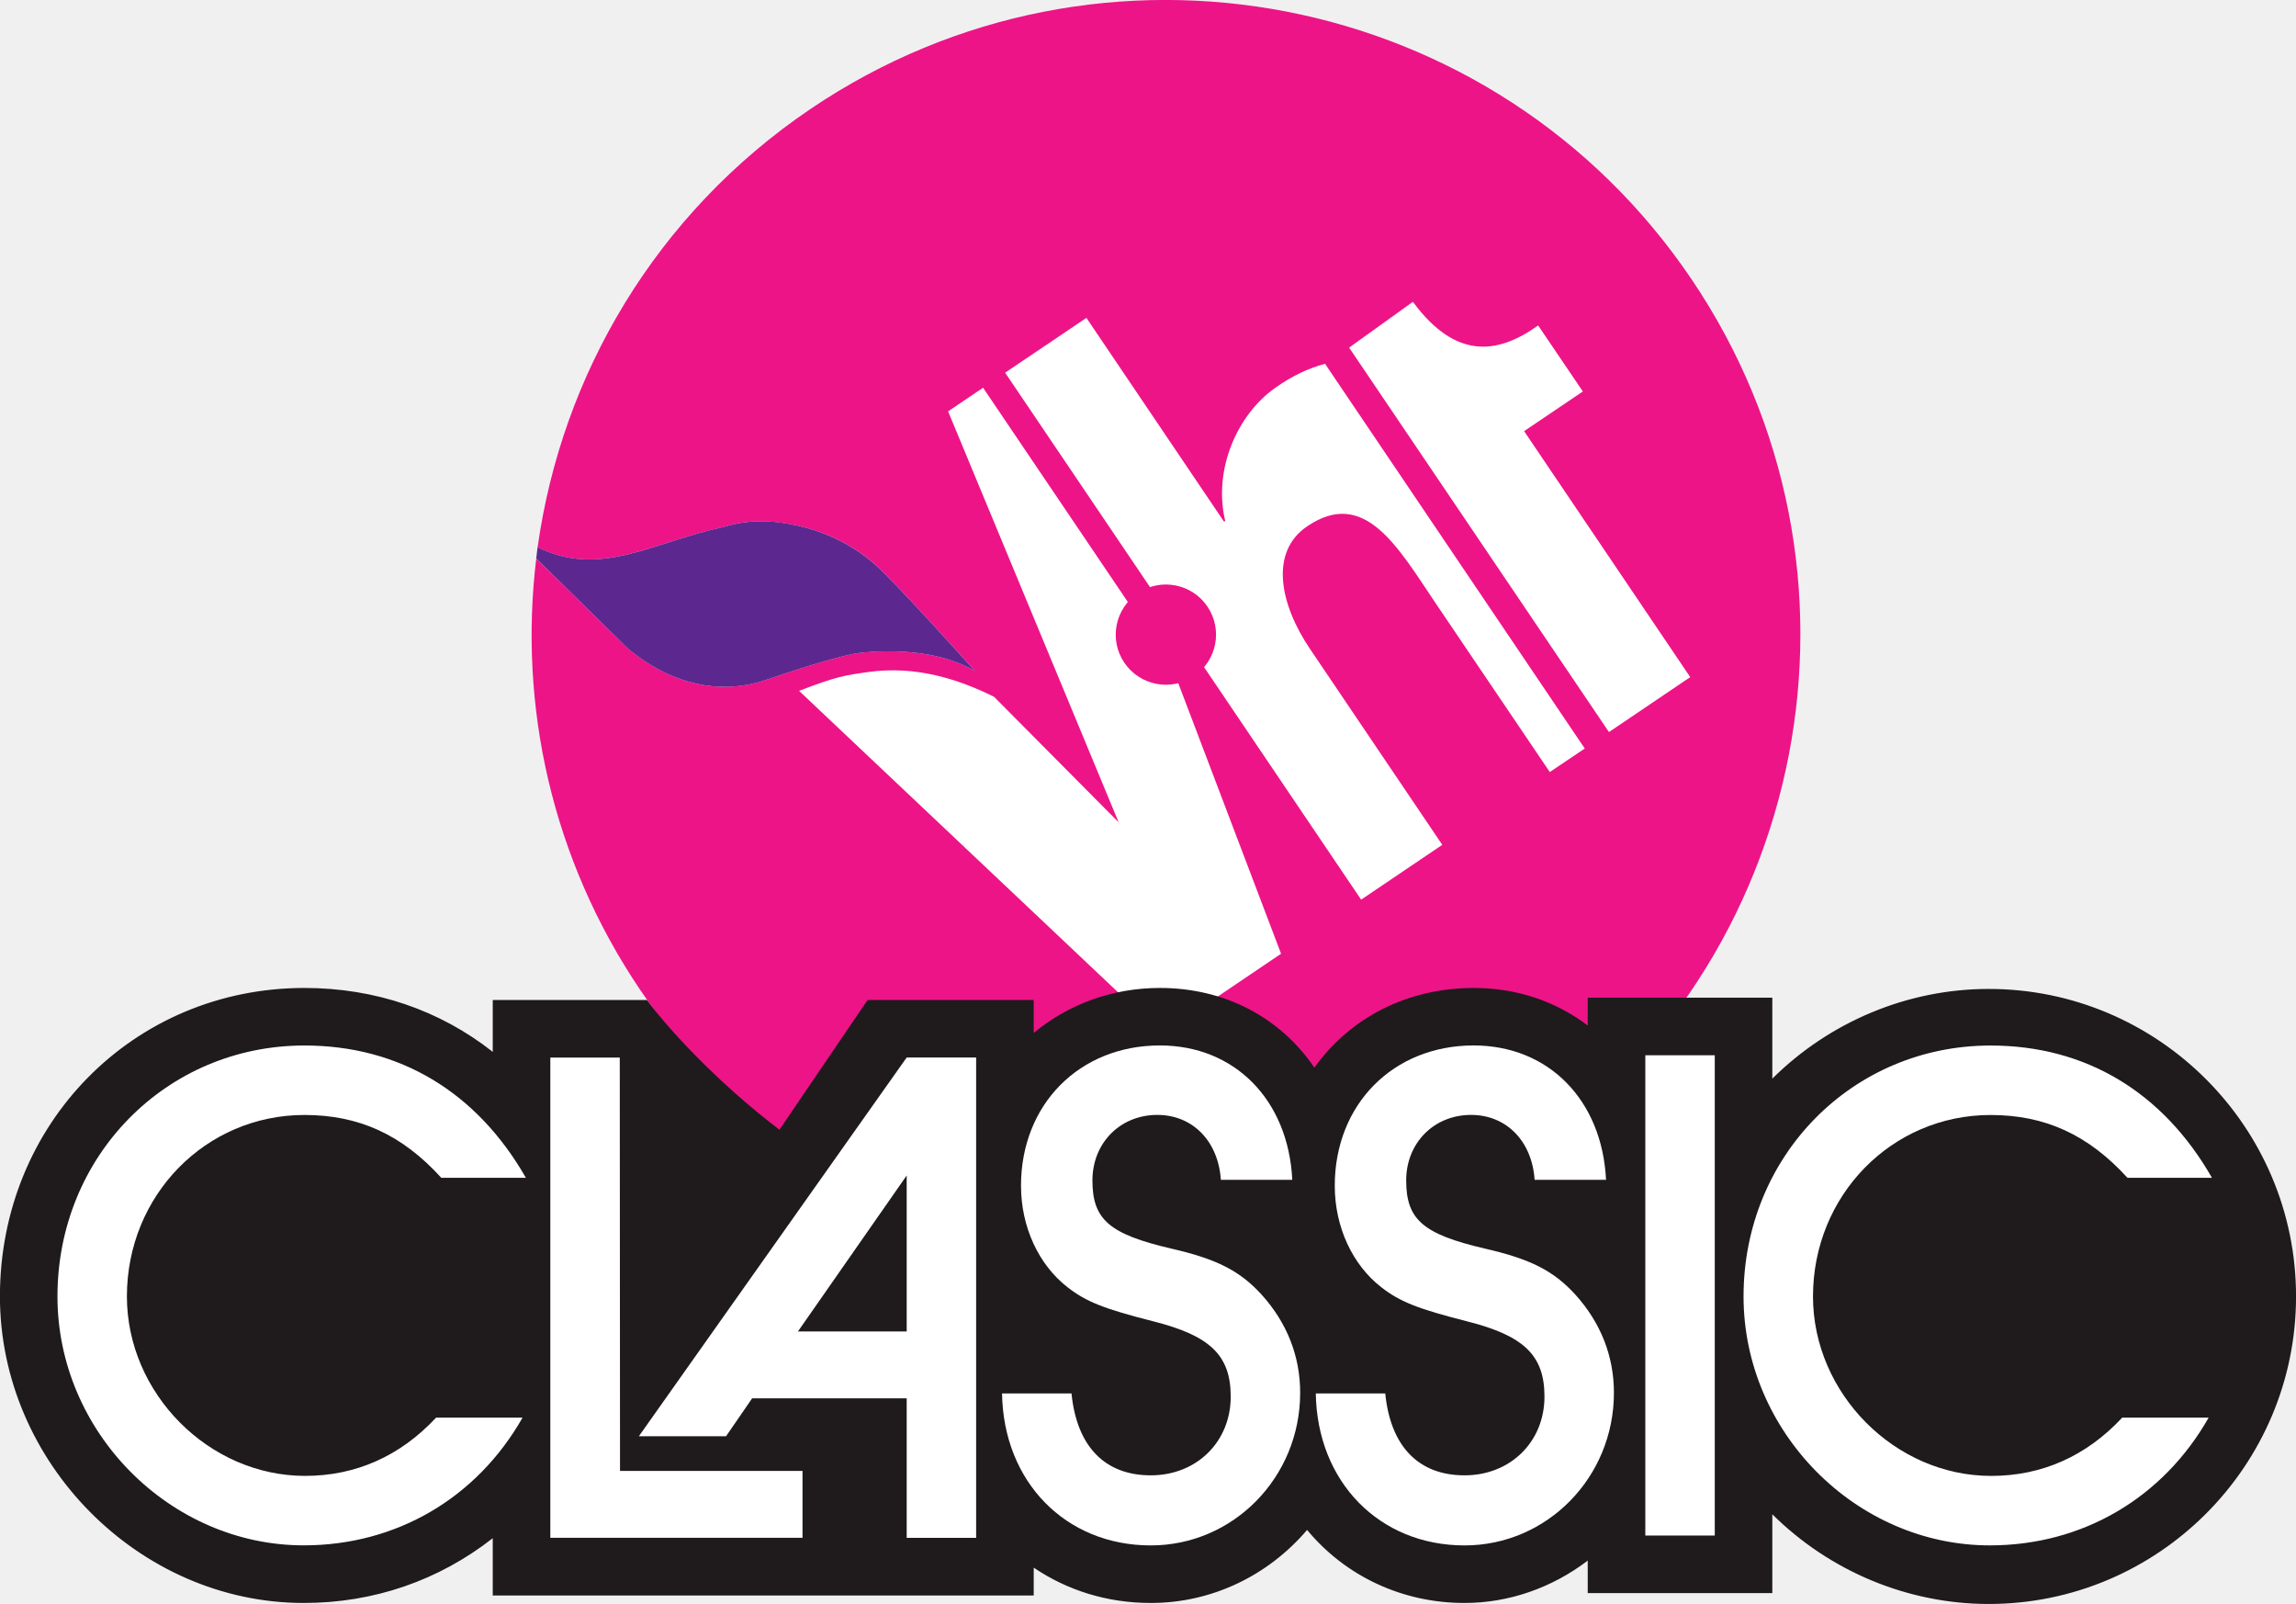
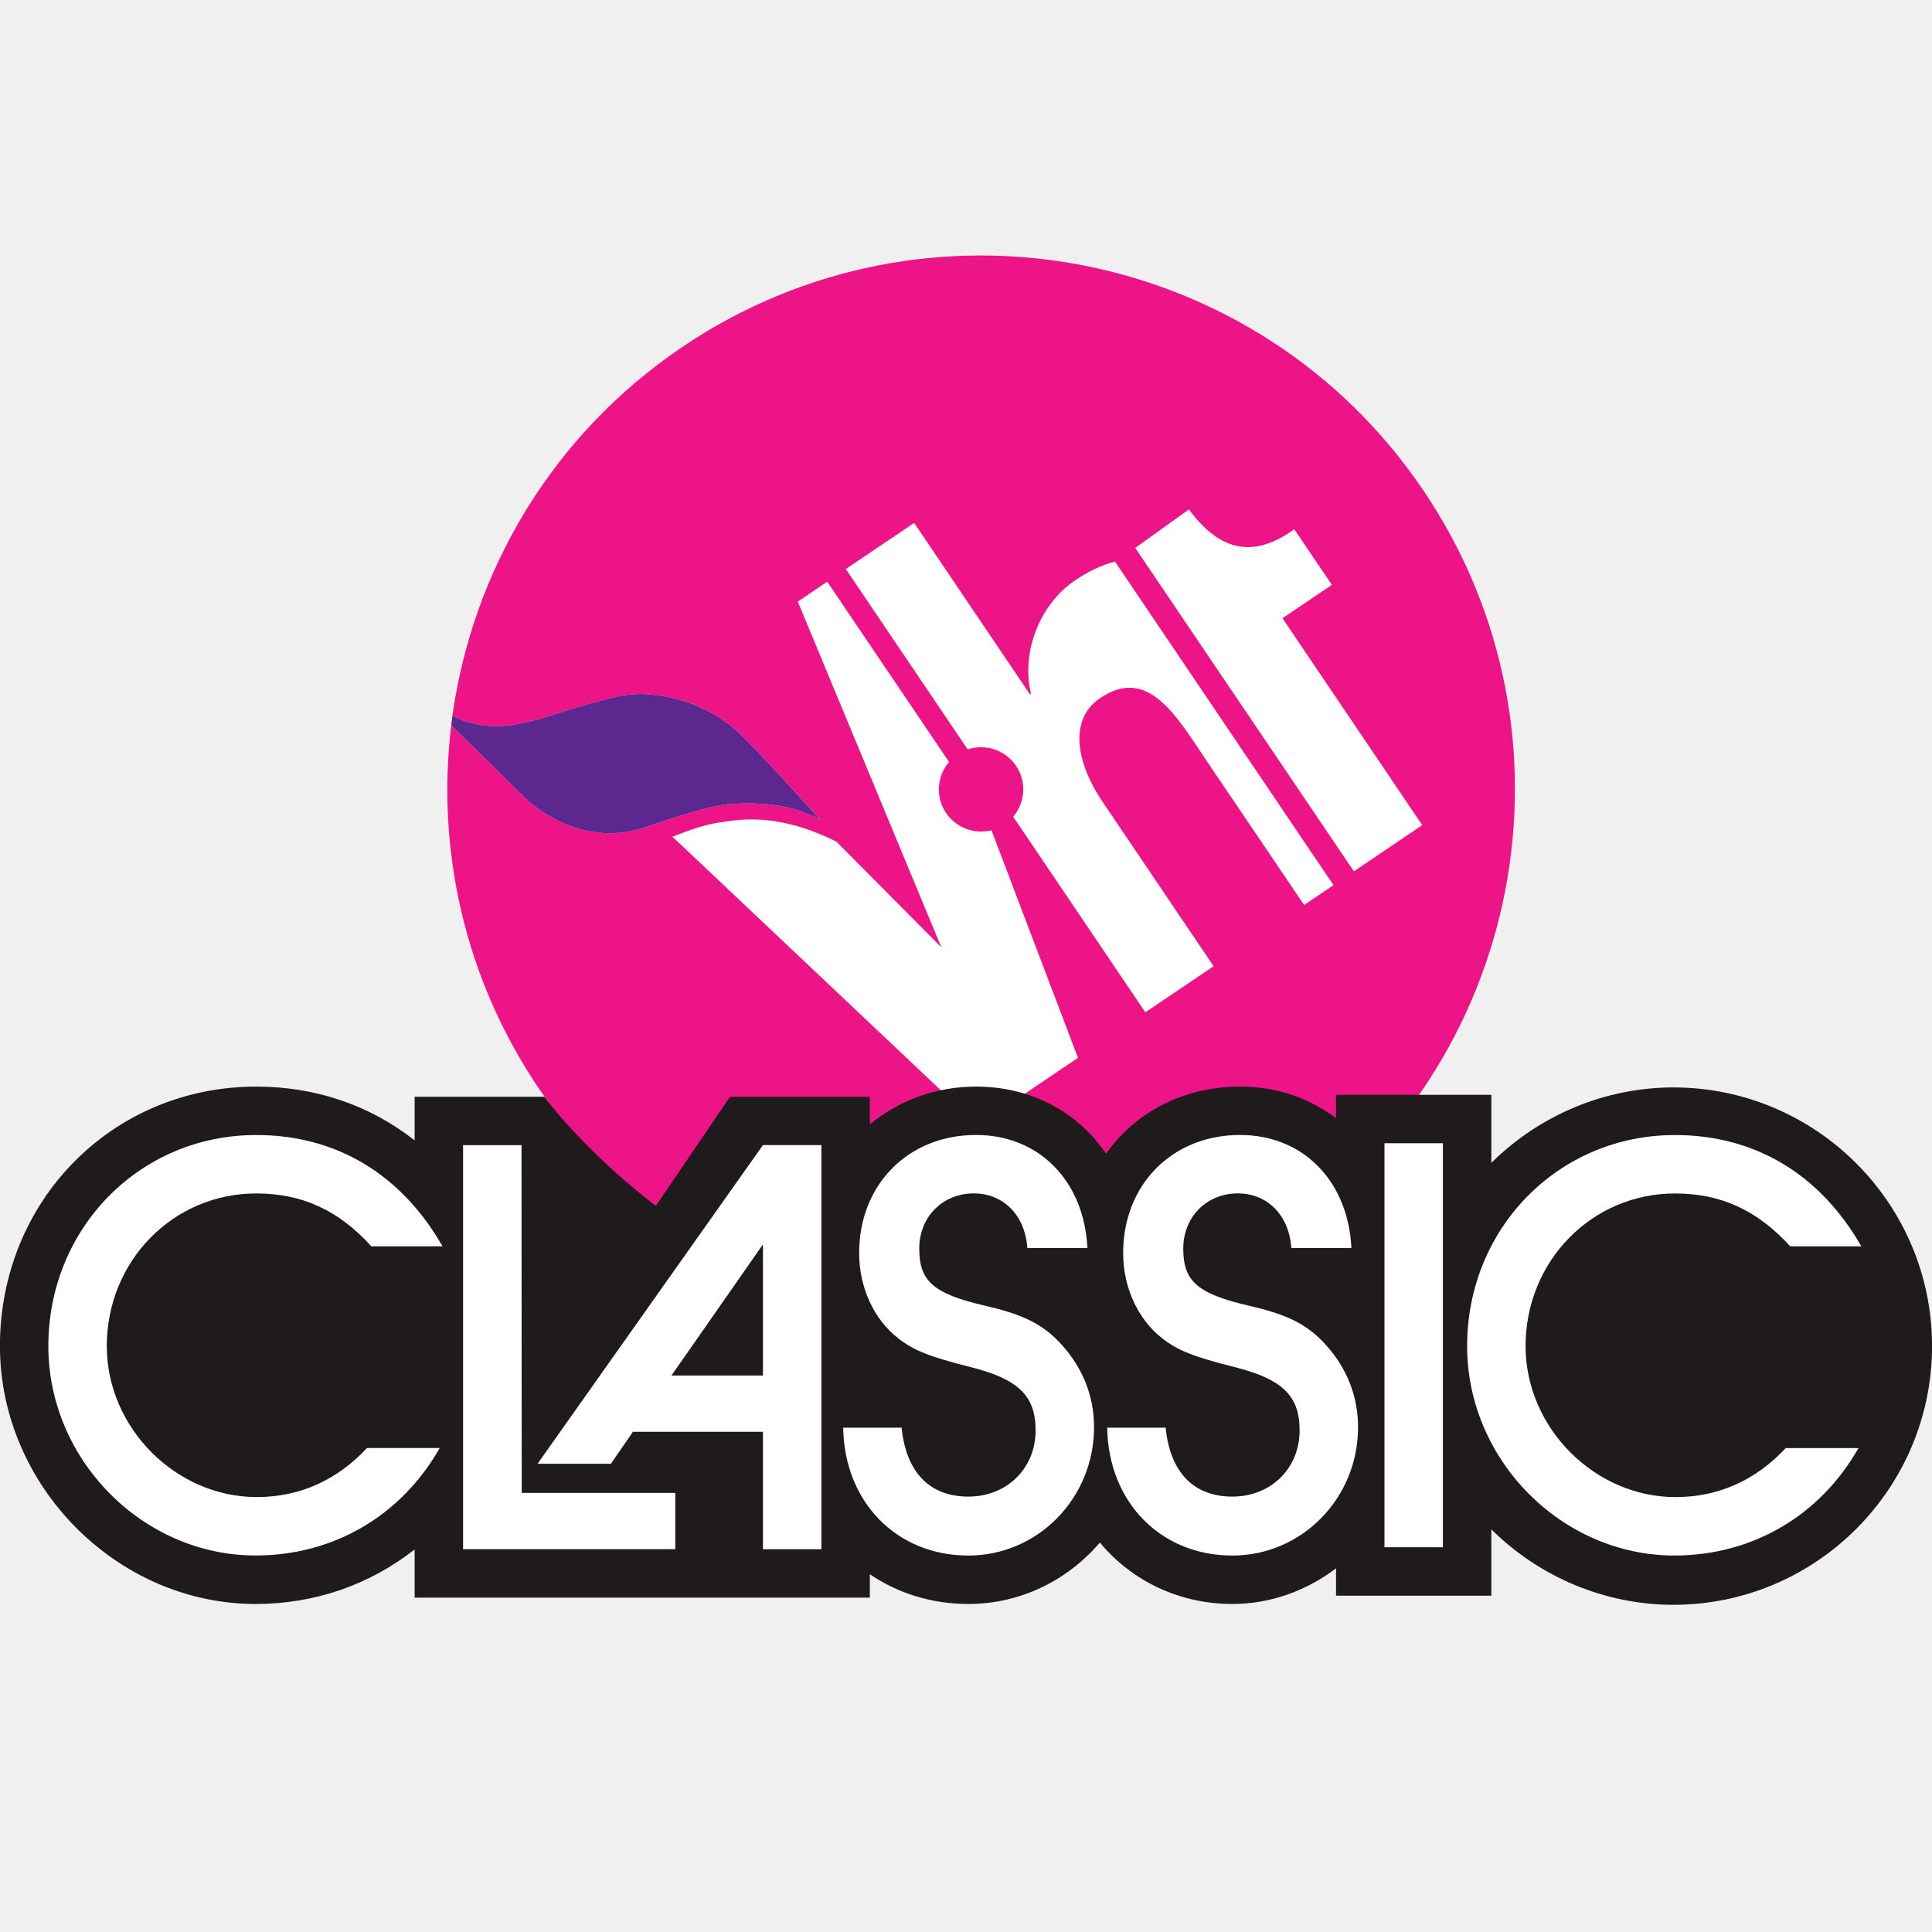
- <svg xmlns="http://www.w3.org/2000/svg" width="620" height="433" id="svg2" version="1.0">
+ <svg xmlns="http://www.w3.org/2000/svg" width="620" height="620" id="svg2" version="1.0">
+   <defs id="defs3467" />
  <g id="layer1" transform="translate(-8.171042,-614.4901)">
-     <g id="g8356" transform="matrix(1,0,0,-1,282.3766,442.1682)" />
-     <g id="g10024" transform="matrix(1,0,0,-1,347.9236,475.6374)">
-       <path id="path10026" d="M 0,0 L 1.033,0 L 0,0 z " style="fill:#81a5d2;fill-rule:nonzero;stroke:none" />
+     <g id="g8356" transform="matrix(1,0,0,-1,282.3766,524.1682)" />
+     <g id="g10024" transform="matrix(1,0,0,-1,347.9236,557.6374)">
+       <path id="path10026" d="M 0,0 1.033,0 0,0 Z" style="fill:#81a5d2;fill-rule:nonzero;stroke:none" />
    </g>
-     <g id="g13496" clip-path="url(#id192)" transform="matrix(1,0,0,-1,63.19075,950.5607)">
+     <g id="g13496" clip-path="url(#id192)" transform="matrix(1,0,0,-1,63.19075,1032.561)">
      <g id="g13498" transform="translate(289.2009,473.0268)">
-         <path id="path13500" d="M 0,0 L 0.423,0 L 0,0 z " style="fill:#81a5d2;fill-rule:nonzero;stroke:none" />
+         <path id="path13500" d="M 0,0 0.423,0 0,0 Z" style="fill:#81a5d2;fill-rule:nonzero;stroke:none" />
      </g>
    </g>
-     <g id="g23806" clip-path="url(#id575)" transform="matrix(33.2527,0,0,-33.2527,-12645.51,9731.914)">
+     <g id="g23806" clip-path="url(#id575)" transform="matrix(33.2527,0,0,-33.2527,-12645.51,9813.914)">
      <g id="g23808" transform="translate(387.1147,273.3027)">
-         <path id="path23810" d="M 0,0 C -1.26,-0.852 -2.023,-2.163 -2.218,-3.56 C -1.703,-3.81 -1.292,-3.52 -0.707,-3.395 C -0.563,-3.35 -0.425,-3.341 -0.297,-3.354 C 0.062,-3.389 0.336,-3.534 0.521,-3.698 C 0.705,-3.862 1.333,-4.563 1.333,-4.563 C 1.014,-4.38 0.606,-4.397 0.421,-4.414 C 0.259,-4.428 -0.183,-4.574 -0.369,-4.638 C -0.545,-4.698 -0.991,-4.792 -1.484,-4.382 L -2.229,-3.651 C -2.373,-4.839 -2.107,-6.083 -1.385,-7.153 C 0.209,-9.511 3.411,-10.13 5.769,-8.538 C 8.126,-6.944 8.746,-3.742 7.153,-1.384 C 5.56,0.973 2.358,1.593 0,0" style="fill:#ed1487;fill-rule:nonzero;stroke:none" />
+         <path id="path23810" d="m 0,0 c -1.26,-0.852 -2.023,-2.163 -2.218,-3.56 0.515,-0.25 0.926,0.04 1.511,0.165 0.144,0.045 0.282,0.054 0.41,0.041 0.359,-0.035 0.633,-0.18 0.818,-0.344 0.184,-0.164 0.812,-0.865 0.812,-0.865 -0.319,0.183 -0.727,0.166 -0.912,0.149 -0.162,-0.014 -0.604,-0.16 -0.79,-0.224 -0.176,-0.06 -0.622,-0.154 -1.115,0.256 l -0.745,0.731 c -0.144,-1.188 0.122,-2.432 0.844,-3.502 1.594,-2.358 4.796,-2.977 7.154,-1.385 2.357,1.594 2.977,4.796 1.384,7.154 C 5.56,0.973 2.358,1.593 0,0" style="fill:#ed1487;fill-rule:nonzero;stroke:none" />
      </g>
    </g>
-     <g id="g23812" clip-path="url(#id576)" transform="matrix(33.2527,0,0,-33.2527,-12645.51,9731.914)">
+     <g id="g23812" clip-path="url(#id576)" transform="matrix(33.2527,0,0,-33.2527,-12645.51,9813.914)">
      <g id="g23814" transform="translate(386.7454,268.6644)">
-         <path id="path23816" d="M 0,0 C 0.186,0.064 0.628,0.21 0.79,0.224 C 0.975,0.241 1.383,0.259 1.702,0.075 C 1.702,0.075 1.075,0.776 0.89,0.94 C 0.705,1.104 0.431,1.249 0.072,1.285 C -0.056,1.297 -0.194,1.288 -0.337,1.244 C -0.923,1.118 -1.334,0.828 -1.849,1.079 C -1.853,1.048 -1.856,1.018 -1.86,0.988 L -1.115,0.256 C -0.621,-0.154 -0.175,-0.06 0,0" style="fill:#5d2790;fill-rule:nonzero;stroke:none" />
+         <path id="path23816" d="m 0,0 c 0.186,0.064 0.628,0.21 0.79,0.224 0.185,0.017 0.593,0.035 0.912,-0.149 0,0 -0.627,0.701 -0.812,0.865 C 0.705,1.104 0.431,1.249 0.072,1.285 -0.056,1.297 -0.194,1.288 -0.337,1.244 -0.923,1.118 -1.334,0.828 -1.849,1.079 -1.853,1.048 -1.856,1.018 -1.86,0.988 L -1.115,0.256 C -0.621,-0.154 -0.175,-0.06 0,0" style="fill:#5d2790;fill-rule:nonzero;stroke:none" />
      </g>
      <g id="g23818" transform="translate(392.0127,271.7249)">
-         <path id="path23820" d="M 0,0 L -0.008,0.011 L -0.526,-0.361 L 1.584,-3.482 L 2.244,-3.036 L 0.895,-1.039 L 1.372,-0.717 L 1.009,-0.181 C 0.674,-0.421 0.339,-0.452 0,0" style="fill:#ffffff;fill-rule:nonzero;stroke:none" />
+         <path id="path23820" d="m 0,0 -0.008,0.011 -0.518,-0.372 2.11,-3.121 0.66,0.446 -1.349,1.997 0.477,0.322 -0.363,0.536 C 0.674,-0.421 0.339,-0.452 0,0" style="fill:#ffffff;fill-rule:nonzero;stroke:none" />
      </g>
      <g id="g23822" transform="translate(390.4803,269.9574)">
-         <path id="path23824" d="M 0,0 L -0.009,-0.007 L -1.127,1.648 L -1.787,1.203 L 1.104,-3.075 L 1.763,-2.63 L 0.687,-1.037 C 0.447,-0.681 0.354,-0.253 0.669,-0.042 C 1.134,0.271 1.404,-0.216 1.71,-0.67 L 2.636,-2.039 L 2.92,-1.848 L 0.811,1.275 C 0.681,1.241 0.546,1.179 0.405,1.079 C 0.099,0.863 -0.099,0.418 0,0" style="fill:#ffffff;fill-rule:nonzero;stroke:none" />
+         <path id="path23824" d="M 0,0 -0.009,-0.007 -1.127,1.648 -1.787,1.203 1.104,-3.075 1.763,-2.63 0.687,-1.037 C 0.447,-0.681 0.354,-0.253 0.669,-0.042 1.134,0.271 1.404,-0.216 1.71,-0.67 L 2.636,-2.039 2.92,-1.848 0.811,1.275 C 0.681,1.241 0.546,1.179 0.405,1.079 0.099,0.863 -0.099,0.418 0,0" style="fill:#ffffff;fill-rule:nonzero;stroke:none" />
      </g>
      <g id="g23826" transform="translate(389.6151,267.5103)">
-         <path id="path23828" d="M 0,0 L -1.012,1.019 C -1.291,1.157 -1.64,1.275 -2.032,1.22 C -2.22,1.194 -2.29,1.185 -2.595,1.067 L 0.354,-1.719 L 1.319,-1.067 L 0.438,1.251 L -1.101,3.528 L -1.385,3.336 L 0,0 z " style="fill:#ffffff;fill-rule:nonzero;stroke:none" />
+         <path id="path23828" d="M 0,0 -1.012,1.019 C -1.291,1.157 -1.64,1.275 -2.032,1.22 -2.22,1.194 -2.29,1.185 -2.595,1.067 L 0.354,-1.719 1.319,-1.067 0.438,1.251 -1.101,3.528 -1.385,3.336 0,0 Z" style="fill:#ffffff;fill-rule:nonzero;stroke:none" />
      </g>
      <g id="g23830" transform="translate(390.3361,269.2618)">
-         <path id="path23832" d="M 0,0 C 0.126,-0.186 0.077,-0.439 -0.109,-0.565 C -0.296,-0.691 -0.548,-0.642 -0.675,-0.456 C -0.801,-0.269 -0.751,-0.017 -0.565,0.109 C -0.379,0.235 -0.126,0.186 0,0" style="fill:#ed1487;fill-rule:nonzero;stroke:none" />
+         <path id="path23832" d="m 0,0 c 0.126,-0.186 0.077,-0.439 -0.109,-0.565 -0.187,-0.126 -0.439,-0.077 -0.566,0.109 -0.126,0.187 -0.076,0.439 0.11,0.565 C -0.379,0.235 -0.126,0.186 0,0" style="fill:#ed1487;fill-rule:nonzero;stroke:none" />
      </g>
      <g id="g23834" transform="translate(380.5304,263.6615)">
-         <path id="path23836" d="M 0,0 C 0,-1.349 1.13,-2.489 2.467,-2.489 C 3.036,-2.489 3.564,-2.306 4.002,-1.963 L 4.002,-2.428 L 8.395,-2.428 L 8.395,-2.202 C 8.668,-2.387 8.993,-2.489 9.346,-2.489 C 9.835,-2.489 10.294,-2.272 10.615,-1.896 C 10.927,-2.272 11.389,-2.489 11.893,-2.489 C 12.255,-2.489 12.605,-2.365 12.894,-2.145 L 12.894,-2.409 L 14.393,-2.409 L 14.393,-1.769 C 14.859,-2.231 15.492,-2.497 16.15,-2.497 C 17.526,-2.497 18.646,-1.377 18.646,0 C 18.646,1.376 17.526,2.496 16.15,2.496 C 15.492,2.496 14.859,2.23 14.393,1.768 L 14.393,2.425 L 12.894,2.425 L 12.894,2.199 C 12.634,2.396 12.317,2.504 11.968,2.504 C 11.435,2.504 10.969,2.268 10.674,1.857 C 10.395,2.268 9.942,2.504 9.42,2.504 C 9.034,2.504 8.677,2.372 8.395,2.139 L 8.395,2.406 L 7.046,2.406 L 6.33,1.353 C 5.806,1.752 5.408,2.195 5.255,2.406 L 4.002,2.406 L 4.002,1.985 C 3.572,2.324 3.046,2.504 2.473,2.504 C 1.086,2.504 0,1.404 0,0" style="fill:#1f1a1c;fill-rule:nonzero;stroke:none" />
+         <path id="path23836" d="m 0,0 c 0,-1.349 1.13,-2.489 2.467,-2.489 0.569,0 1.097,0.183 1.535,0.526 l 0,-0.465 4.393,0 0,0.226 c 0.273,-0.185 0.598,-0.287 0.951,-0.287 0.489,0 0.948,0.217 1.269,0.593 0.312,-0.376 0.774,-0.593 1.278,-0.593 0.362,0 0.712,0.124 1.001,0.344 l 0,-0.264 1.499,0 0,0.64 c 0.466,-0.462 1.099,-0.728 1.757,-0.728 1.376,0 2.496,1.12 2.496,2.497 0,1.376 -1.12,2.496 -2.496,2.496 -0.658,0 -1.291,-0.266 -1.757,-0.728 l 0,0.657 -1.499,0 0,-0.226 c -0.26,0.197 -0.577,0.305 -0.926,0.305 -0.533,0 -0.999,-0.236 -1.294,-0.647 C 10.395,2.268 9.942,2.504 9.42,2.504 9.034,2.504 8.677,2.372 8.395,2.139 l 0,0.267 -1.349,0 L 6.33,1.353 C 5.806,1.752 5.408,2.195 5.255,2.406 l -1.253,0 0,-0.421 C 3.572,2.324 3.046,2.504 2.473,2.504 1.086,2.504 0,1.404 0,0" style="fill:#1f1a1c;fill-rule:nonzero;stroke:none" />
      </g>
      <g id="g23838" transform="translate(384.7745,262.6773)">
-         <path id="path23840" d="M 0,0 C -0.372,-0.654 -1.026,-1.037 -1.777,-1.037 C -2.862,-1.037 -3.777,-0.117 -3.777,0.984 C -3.777,2.122 -2.894,3.021 -1.771,3.021 C -1,3.021 -0.372,2.644 0.027,1.947 L -0.66,1.947 C -0.979,2.298 -1.33,2.457 -1.771,2.457 C -2.575,2.457 -3.213,1.803 -3.213,0.984 C -3.213,0.197 -2.548,-0.473 -1.766,-0.473 C -1.356,-0.473 -0.995,-0.314 -0.702,0 L 0,0 z " style="fill:#ffffff;fill-rule:nonzero;stroke:none" />
+         <path id="path23840" d="m 0,0 c -0.372,-0.654 -1.026,-1.037 -1.777,-1.037 -1.085,0 -2,0.92 -2,2.021 0,1.138 0.883,2.037 2.006,2.037 0.771,0 1.399,-0.377 1.798,-1.074 l -0.687,0 c -0.319,0.351 -0.67,0.51 -1.111,0.51 -0.804,0 -1.442,-0.654 -1.442,-1.473 0,-0.787 0.665,-1.457 1.447,-1.457 0.41,0 0.771,0.159 1.064,0.473 L 0,0 Z" style="fill:#ffffff;fill-rule:nonzero;stroke:none" />
      </g>
      <g id="g23842" transform="translate(390.4452,264.6078)">
-         <path id="path23844" d="M 0,0 C -0.021,0.314 -0.229,0.527 -0.516,0.527 C -0.819,0.527 -1.043,0.298 -1.043,-0.005 C -1.043,-0.324 -0.904,-0.441 -0.404,-0.558 C -0.032,-0.643 0.154,-0.739 0.33,-0.931 C 0.537,-1.16 0.644,-1.431 0.644,-1.729 C 0.644,-2.415 0.101,-2.968 -0.569,-2.968 C -1.261,-2.968 -1.766,-2.452 -1.777,-1.734 L -1.213,-1.734 C -1.17,-2.165 -0.942,-2.399 -0.569,-2.399 C -0.197,-2.399 0.08,-2.127 0.08,-1.76 C 0.08,-1.426 -0.085,-1.266 -0.548,-1.149 C -0.947,-1.048 -1.096,-0.989 -1.245,-0.872 C -1.479,-0.691 -1.623,-0.383 -1.623,-0.048 C -1.623,0.612 -1.149,1.091 -0.495,1.091 C 0.112,1.091 0.548,0.649 0.58,0 L 0,0 z " style="fill:#ffffff;fill-rule:nonzero;stroke:none" />
+         <path id="path23844" d="m 0,0 c -0.021,0.314 -0.229,0.527 -0.516,0.527 -0.303,0 -0.527,-0.229 -0.527,-0.532 0,-0.319 0.139,-0.436 0.639,-0.553 0.372,-0.085 0.558,-0.181 0.734,-0.373 0.207,-0.229 0.314,-0.5 0.314,-0.798 0,-0.686 -0.543,-1.239 -1.213,-1.239 -0.692,0 -1.197,0.516 -1.208,1.234 l 0.564,0 c 0.043,-0.431 0.271,-0.665 0.644,-0.665 0.372,0 0.649,0.272 0.649,0.639 0,0.334 -0.165,0.494 -0.628,0.611 -0.399,0.101 -0.548,0.16 -0.697,0.277 -0.234,0.181 -0.378,0.489 -0.378,0.824 0,0.66 0.474,1.139 1.128,1.139 C 0.112,1.091 0.548,0.649 0.58,0 L 0,0 Z" style="fill:#ffffff;fill-rule:nonzero;stroke:none" />
      </g>
      <g id="g23846" transform="translate(392.9931,264.6078)">
-         <path id="path23848" d="M 0,0 C -0.021,0.314 -0.229,0.527 -0.516,0.527 C -0.819,0.527 -1.043,0.298 -1.043,-0.005 C -1.043,-0.324 -0.905,-0.441 -0.405,-0.558 C -0.032,-0.643 0.154,-0.739 0.33,-0.931 C 0.537,-1.16 0.644,-1.431 0.644,-1.729 C 0.644,-2.415 0.101,-2.968 -0.569,-2.968 C -1.261,-2.968 -1.766,-2.452 -1.777,-1.734 L -1.213,-1.734 C -1.17,-2.165 -0.942,-2.399 -0.569,-2.399 C -0.197,-2.399 0.08,-2.127 0.08,-1.76 C 0.08,-1.426 -0.085,-1.266 -0.548,-1.149 C -0.947,-1.048 -1.096,-0.989 -1.245,-0.872 C -1.479,-0.691 -1.623,-0.383 -1.623,-0.048 C -1.623,0.612 -1.149,1.091 -0.495,1.091 C 0.112,1.091 0.548,0.649 0.58,0 L 0,0 z " style="fill:#ffffff;fill-rule:nonzero;stroke:none" />
+         <path id="path23848" d="m 0,0 c -0.021,0.314 -0.229,0.527 -0.516,0.527 -0.303,0 -0.527,-0.229 -0.527,-0.532 0,-0.319 0.138,-0.436 0.638,-0.553 0.373,-0.085 0.559,-0.181 0.735,-0.373 0.207,-0.229 0.314,-0.5 0.314,-0.798 0,-0.686 -0.543,-1.239 -1.213,-1.239 -0.692,0 -1.197,0.516 -1.208,1.234 l 0.564,0 c 0.043,-0.431 0.271,-0.665 0.644,-0.665 0.372,0 0.649,0.272 0.649,0.639 0,0.334 -0.165,0.494 -0.628,0.611 -0.399,0.101 -0.548,0.16 -0.697,0.277 -0.234,0.181 -0.378,0.489 -0.378,0.824 0,0.66 0.474,1.139 1.128,1.139 C 0.112,1.091 0.548,0.649 0.58,0 L 0,0 Z" style="fill:#ffffff;fill-rule:nonzero;stroke:none" />
      </g>
-       <path id="path23850" d="M 393.892,265.619 L 394.456,265.619 L 394.456,261.72 L 393.892,261.72 L 393.892,265.619 z " style="fill:#ffffff;fill-rule:nonzero;stroke:none" />
+       <path id="path23850" d="m 393.892,265.619 0.564,0 0,-3.899 -0.564,0 0,3.899 z" style="fill:#ffffff;fill-rule:nonzero;stroke:none" />
      <g id="g23852" transform="translate(398.4667,262.6771)">
-         <path id="path23854" d="M 0,0 C -0.372,-0.654 -1.026,-1.037 -1.777,-1.037 C -2.862,-1.037 -3.777,-0.117 -3.777,0.984 C -3.777,2.123 -2.894,3.021 -1.771,3.021 C -1,3.021 -0.372,2.644 0.027,1.947 L -0.659,1.947 C -0.979,2.298 -1.33,2.457 -1.771,2.457 C -2.575,2.457 -3.213,1.803 -3.213,0.984 C -3.213,0.197 -2.548,-0.473 -1.766,-0.473 C -1.356,-0.473 -0.995,-0.314 -0.702,0 L 0,0 z " style="fill:#ffffff;fill-rule:nonzero;stroke:none" />
+         <path id="path23854" d="m 0,0 c -0.372,-0.654 -1.026,-1.037 -1.777,-1.037 -1.085,0 -2,0.92 -2,2.021 0,1.139 0.883,2.037 2.006,2.037 0.771,0 1.399,-0.377 1.798,-1.074 l -0.686,0 c -0.32,0.351 -0.671,0.51 -1.112,0.51 -0.804,0 -1.442,-0.654 -1.442,-1.473 0,-0.787 0.665,-1.457 1.447,-1.457 0.41,0 0.771,0.159 1.064,0.473 L 0,0 Z" style="fill:#ffffff;fill-rule:nonzero;stroke:none" />
      </g>
      <g id="g23856" transform="translate(387.8939,263.377)">
-         <path id="path23858" d="M 0,0 L -0.883,0 L 0,1.266 L 0,0 z M 0,2.224 L -2.175,-0.851 L -1.467,-0.851 L -1.255,-0.543 L 0,-0.543 L 0,-1.676 L 0.564,-1.676 L 0.564,2.224 L 0,2.224 z " style="fill:#ffffff;fill-rule:nonzero;stroke:none" />
+         <path id="path23858" d="M 0,0 -0.883,0 0,1.266 0,0 Z m 0,2.224 -2.175,-3.075 0.708,0 0.212,0.308 1.255,0 0,-1.133 0.564,0 0,3.9 -0.564,0 z" style="fill:#ffffff;fill-rule:nonzero;stroke:none" />
      </g>
      <g id="g23860" transform="translate(385.5639,265.6005)">
-         <path id="path23862" d="M 0,0 L -0.564,0 L -0.564,-3.899 L 1.484,-3.899 L 1.484,-3.356 L 0.002,-3.356 L 0,0 z " style="fill:#ffffff;fill-rule:nonzero;stroke:none" />
+         <path id="path23862" d="m 0,0 -0.564,0 0,-3.899 2.048,0 0,0.543 -1.482,0 L 0,0 Z" style="fill:#ffffff;fill-rule:nonzero;stroke:none" />
      </g>
    </g>
  </g>
</svg>
